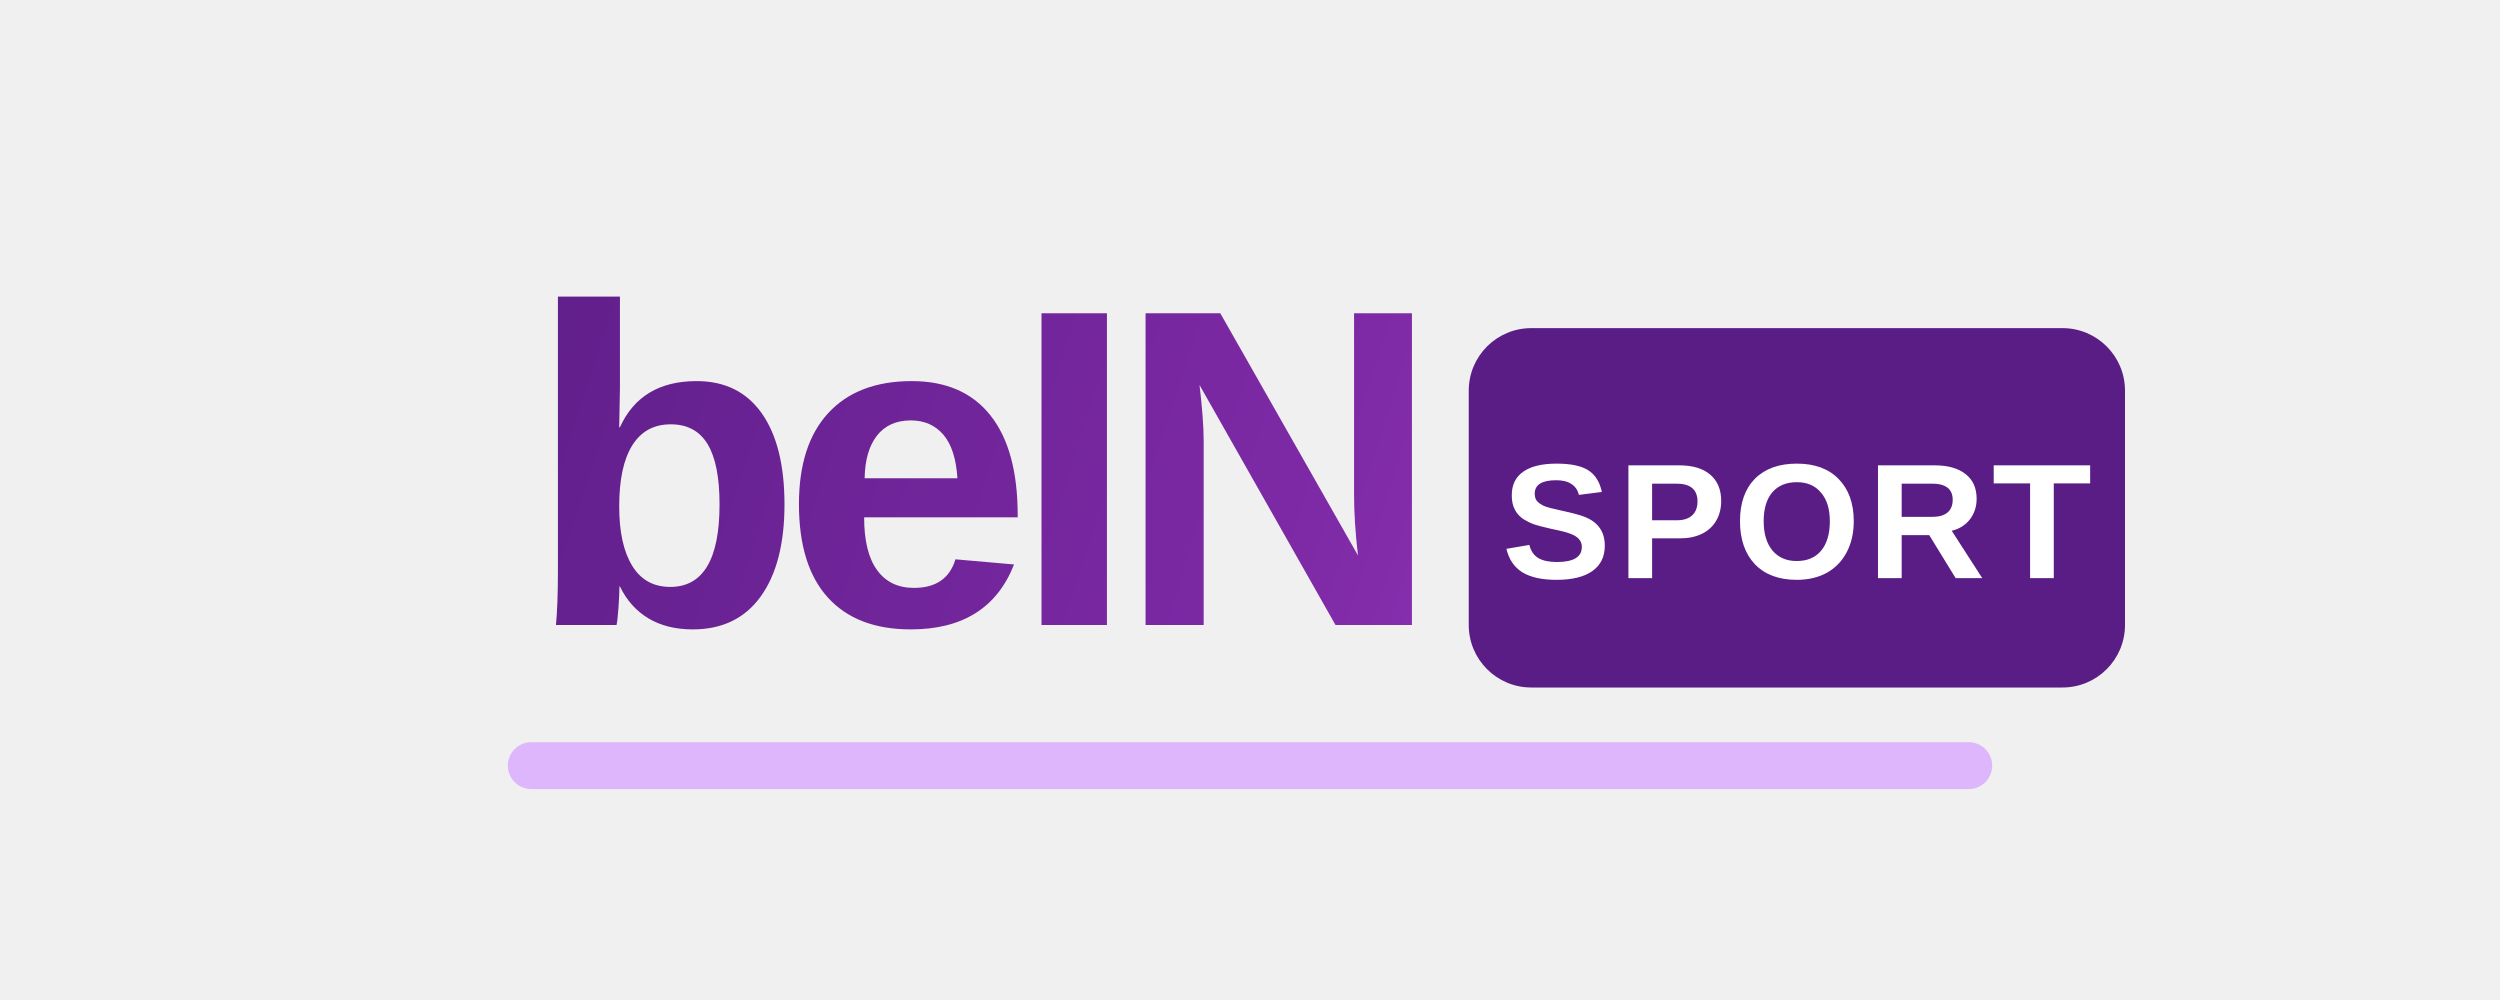
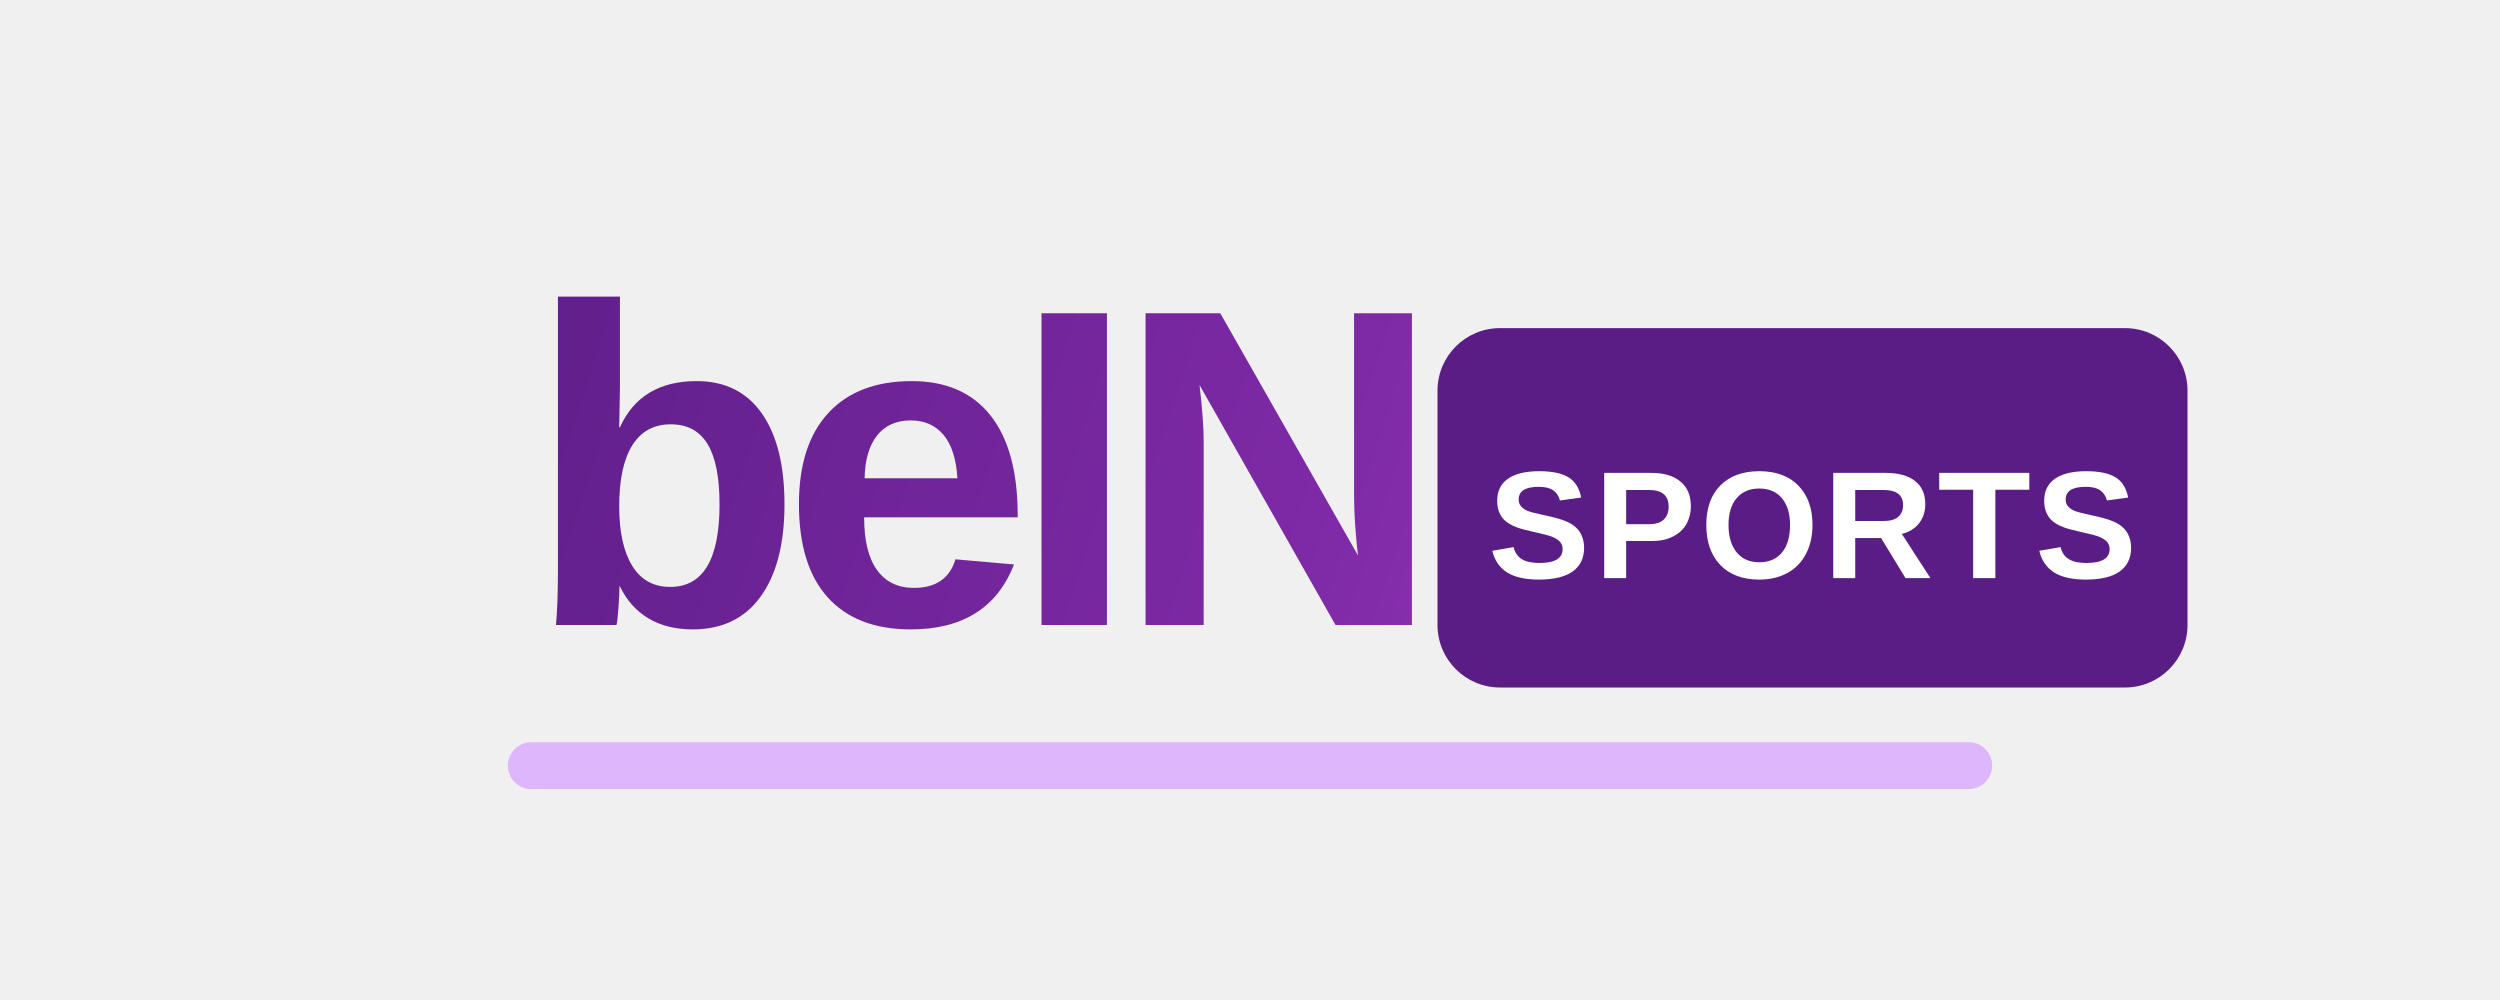
<svg xmlns="http://www.w3.org/2000/svg" width="160" height="64" viewBox="0 0 160 64" role="img" aria-labelledby="bein-title">
  <defs>
    <linearGradient id="bein-purple" x1="24" x2="136" y1="14" y2="50" gradientUnits="userSpaceOnUse">
      <stop stop-color="#5A1D85" />
      <stop offset=".55" stop-color="#7F2AA7" />
      <stop offset="1" stop-color="#B94BD8" />
    </linearGradient>
  </defs>
  <text x="63" y="40" text-anchor="middle" font-family="Arial Black,Arial,Helvetica,sans-serif" font-size="29" font-weight="900" fill="url(#bein-purple)" letter-spacing="-1.4">beIN</text>
-   <rect x="94" y="21" width="42" height="23" rx="4" fill="#5A1D85" />
-   <text x="115" y="37" text-anchor="middle" font-family="Arial Black,Arial,Helvetica,sans-serif" font-size="10.5" font-weight="900" fill="#FFFFFF" letter-spacing=".4">SPORT</text>
+   <rect x="92" y="21" width="48" height="23" rx="4" fill="#5A1D85" />
+   <text x="116" y="37" text-anchor="middle" font-family="Arial Black,Arial,Helvetica,sans-serif" font-size="9.8" font-weight="900" fill="#FFFFFF" letter-spacing=".25">SPORTS</text>
  <path d="M34 49h92" stroke="#D9A7FF" stroke-width="3" stroke-linecap="round" opacity=".8" />
</svg>
